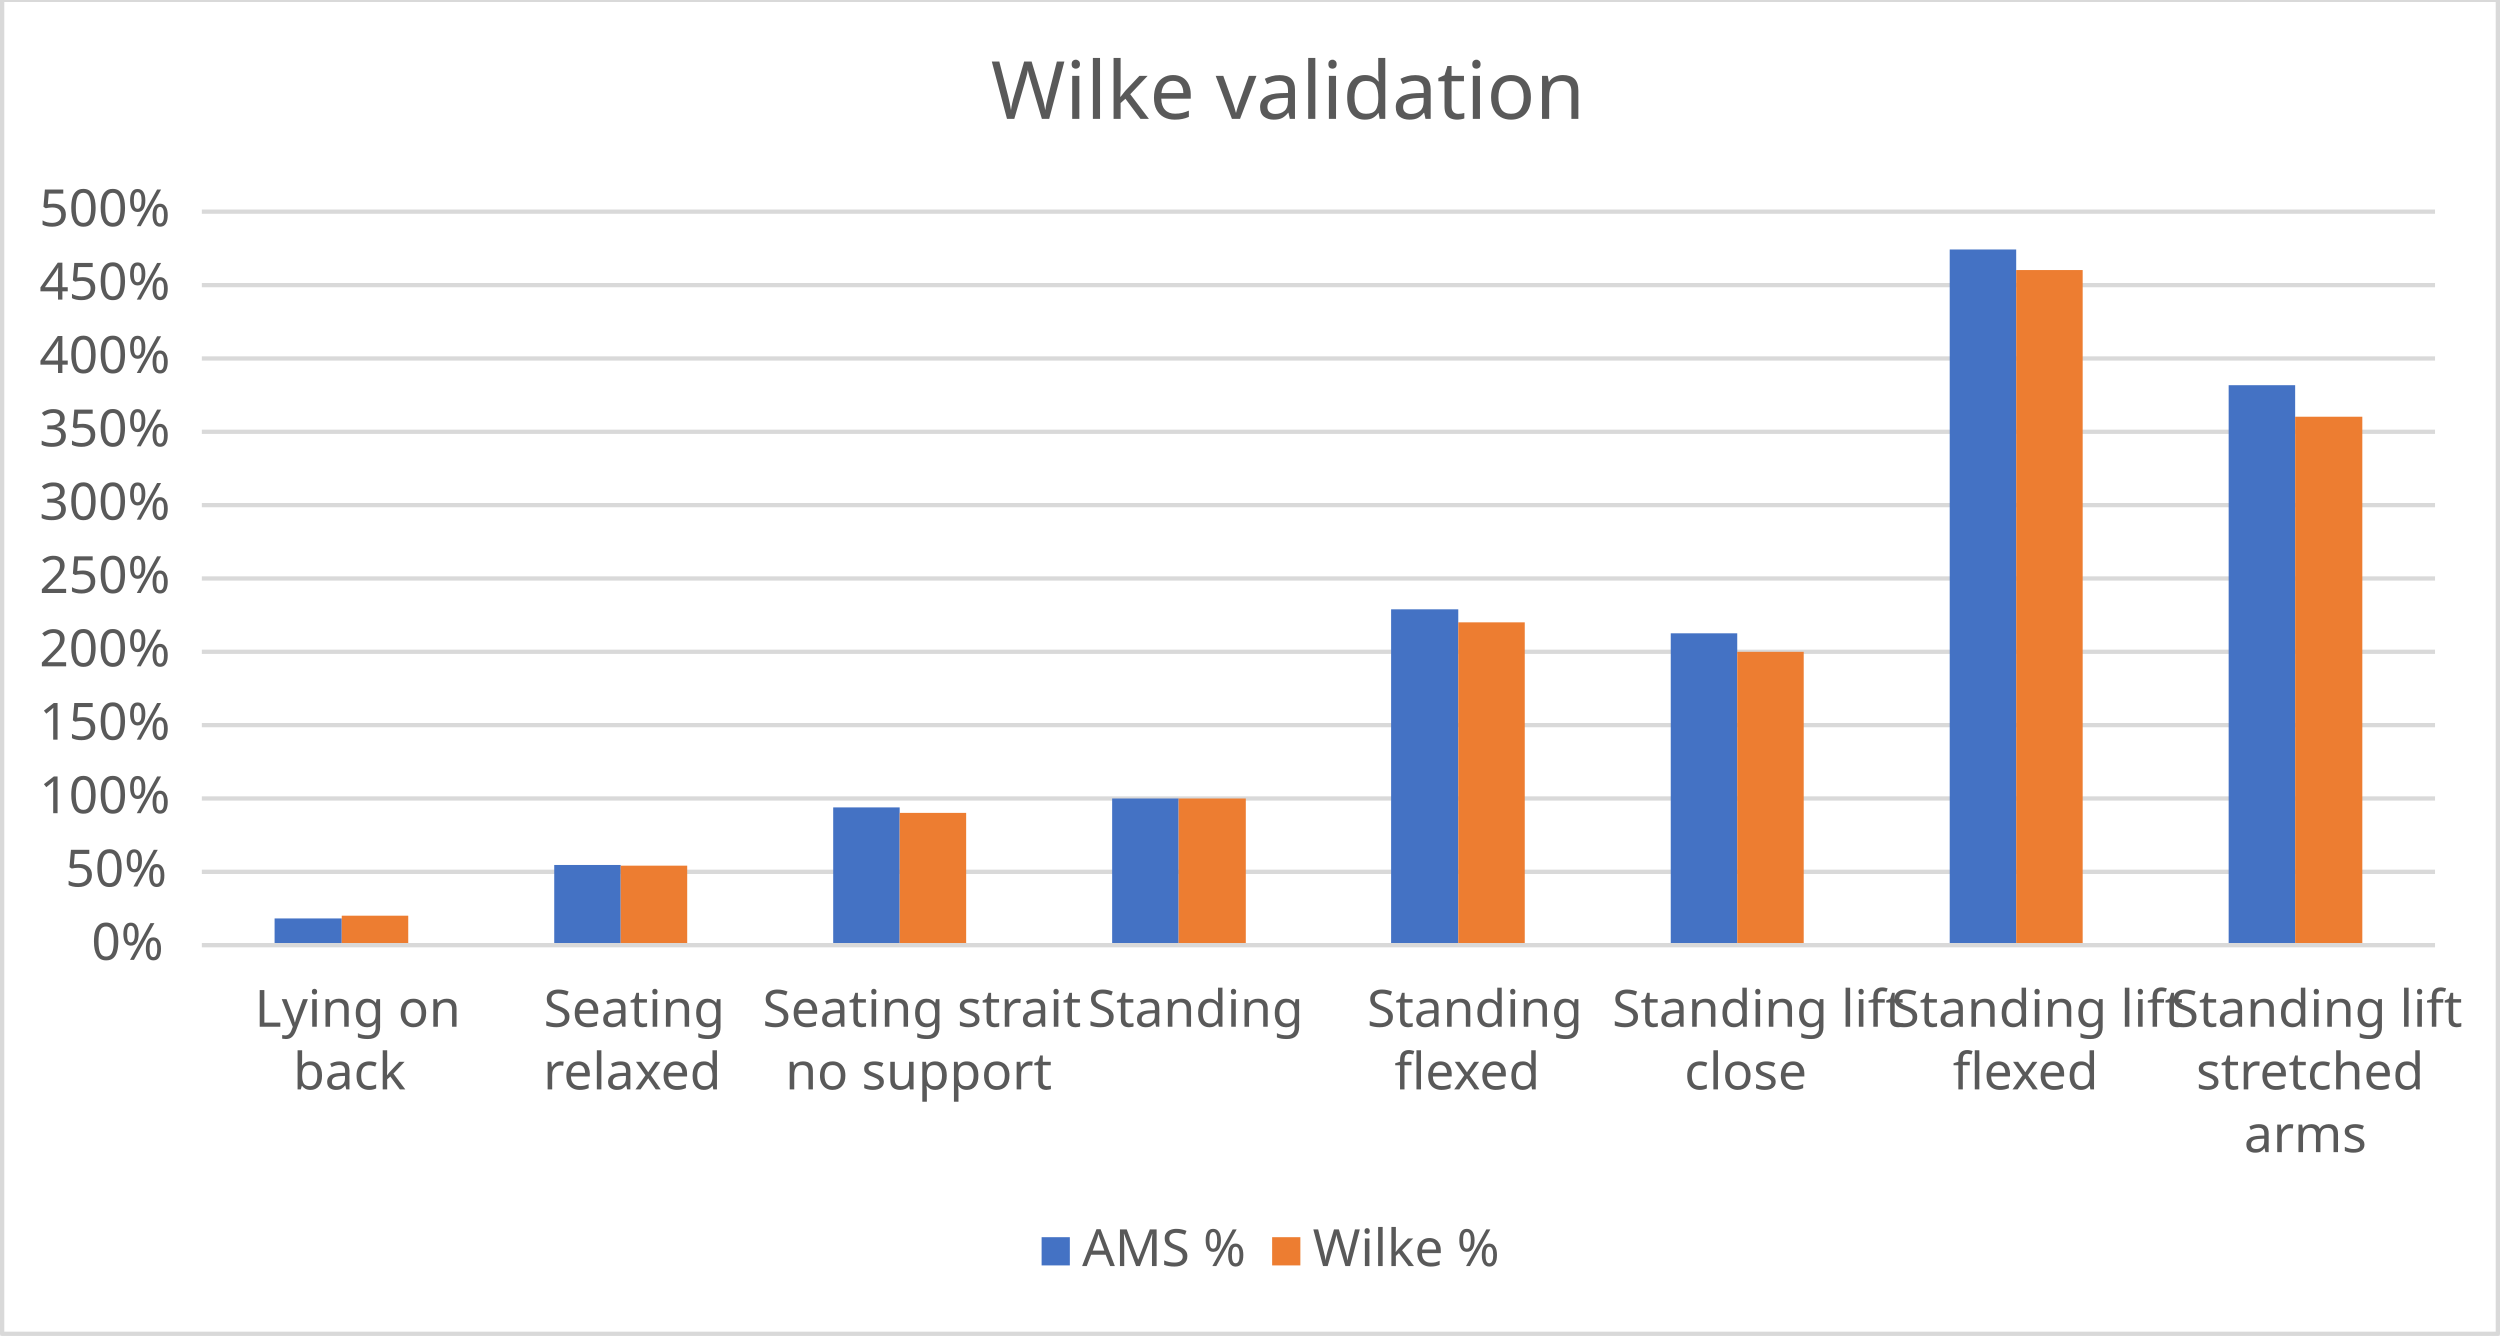
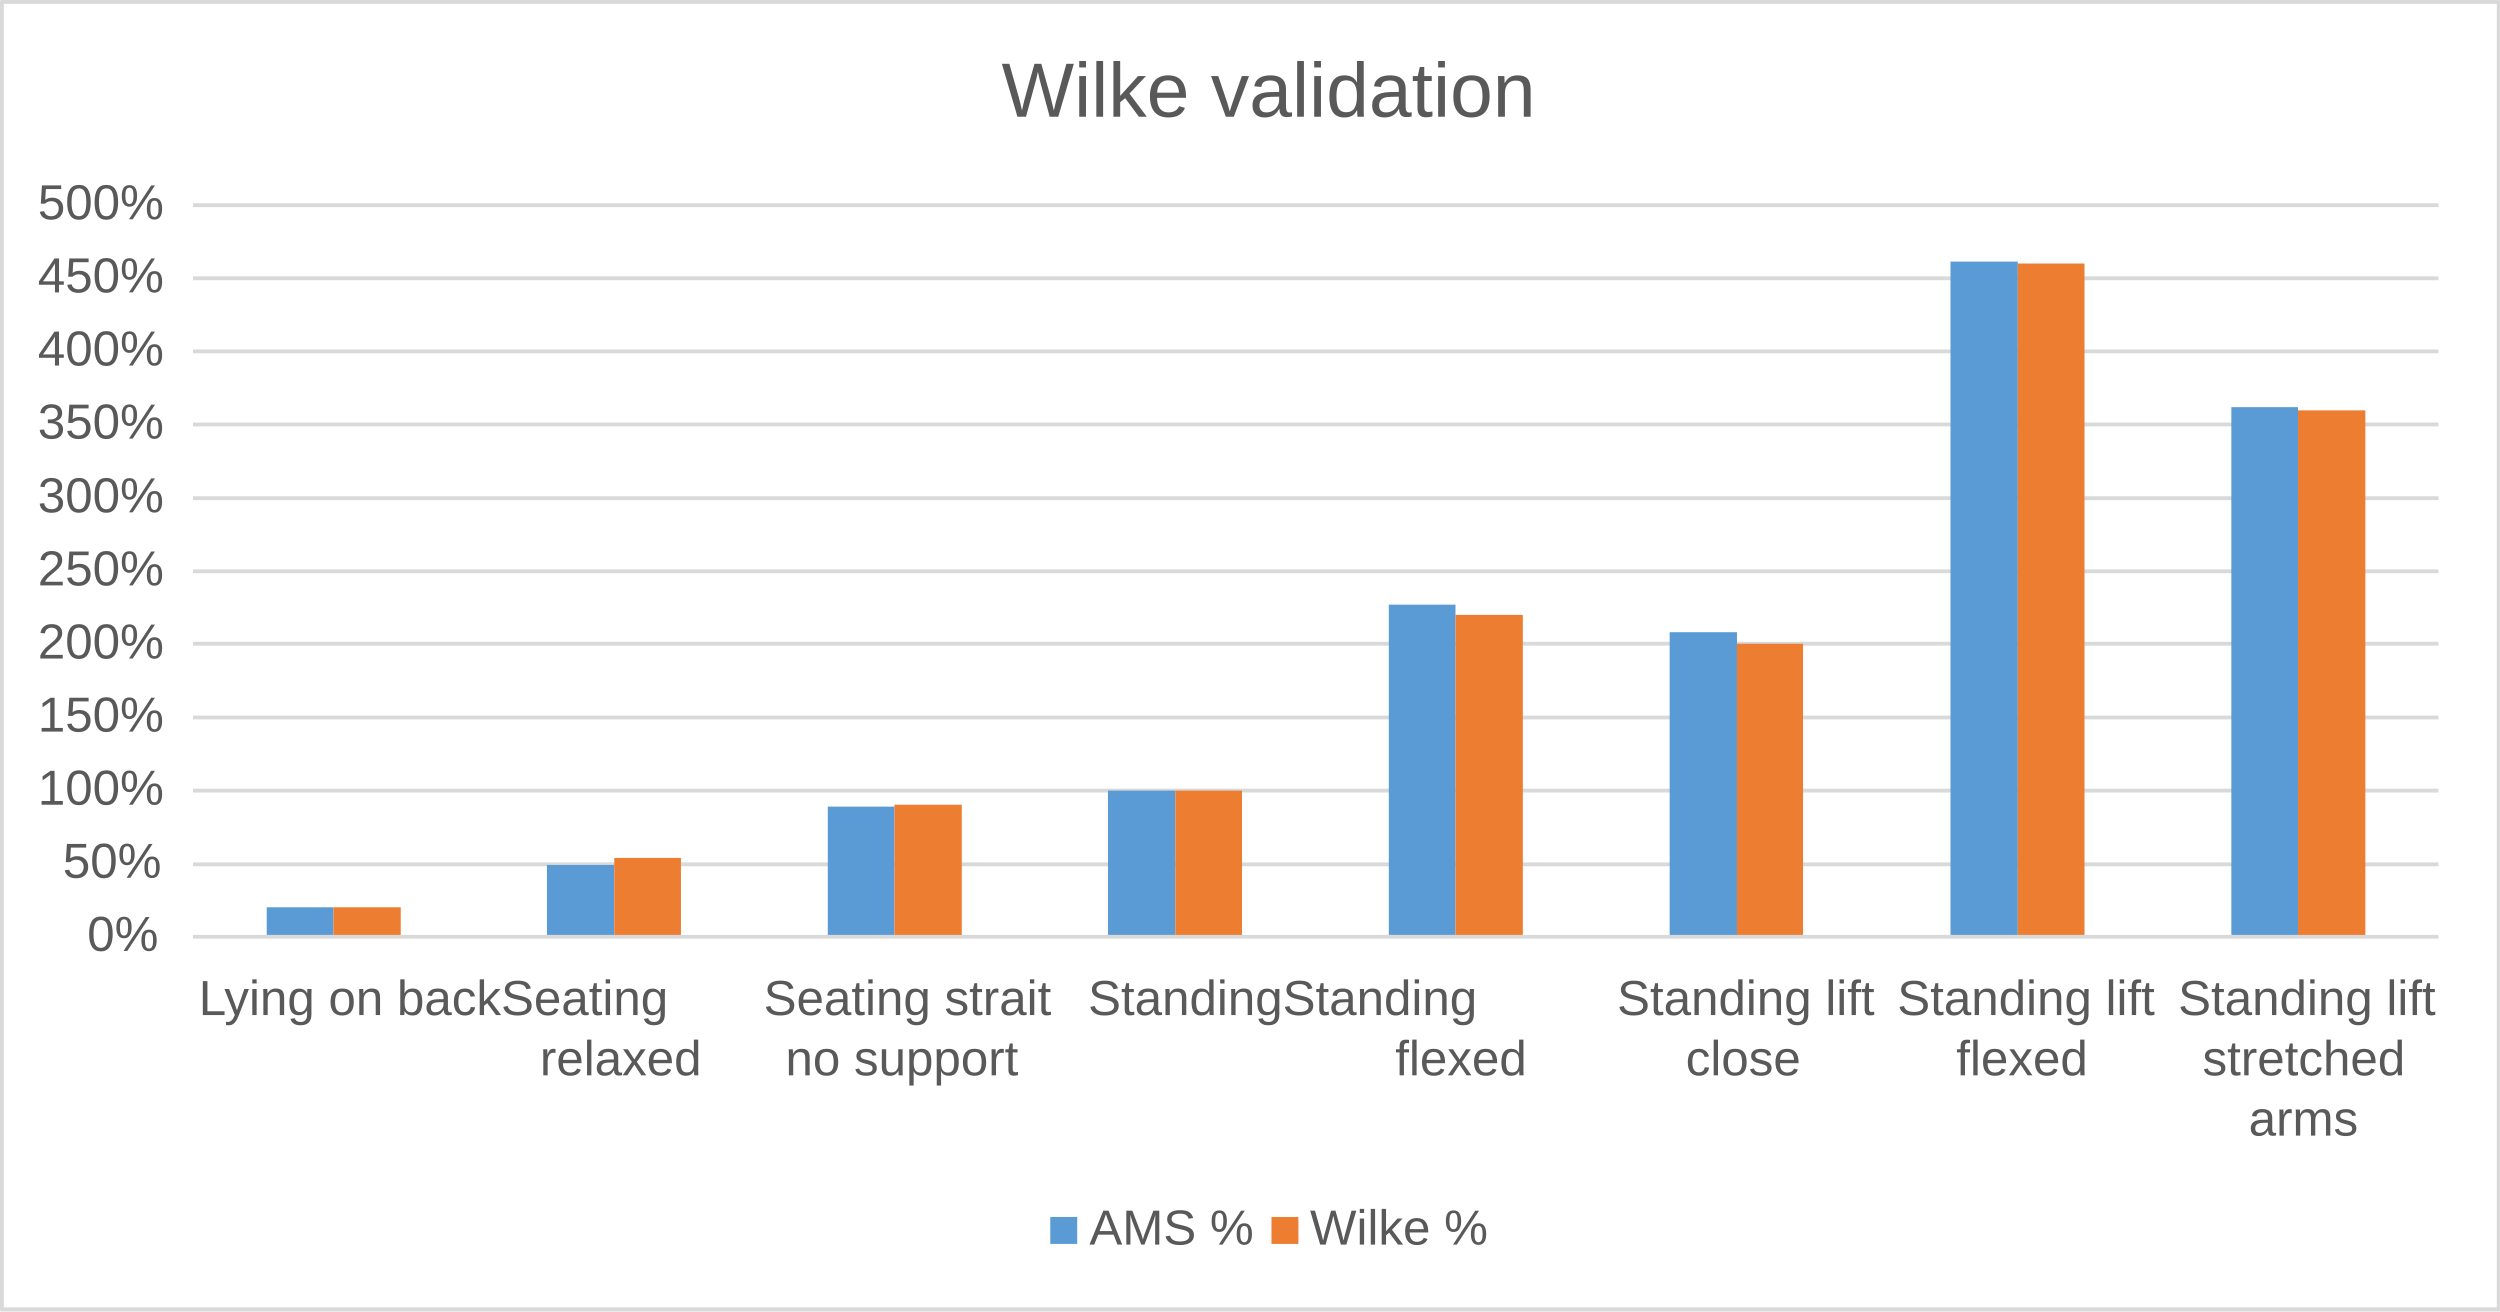
- <svg xmlns="http://www.w3.org/2000/svg" width="154.411mm" height="82.513mm" viewBox="0 0 154.411 82.513" version="1.1" id="svg8">
-   <defs id="defs2">
-     <clipPath id="clipPath4534" clipPathUnits="userSpaceOnUse">
-       <path style="clip-rule:evenodd" id="path4532" d="M 8.871e-6,0 H 595.32 V 841.92 H 8.871e-6 Z" />
+ <svg xmlns="http://www.w3.org/2000/svg" version="1.1" id="svg10" xml:space="preserve" width="623.84" height="327.2" viewBox="0 0 623.84 327.2">
+   <defs id="defs14">
+     <clipPath clipPathUnits="userSpaceOnUse" id="clipPath30">
+       <path d="M 96,96 V 960 H 720 V 96 Z" clip-rule="evenodd" id="path28" />
    </clipPath>
-     <clipPath id="clipPath4542" clipPathUnits="userSpaceOnUse">
-       <path style="clip-rule:evenodd" id="path4540" d="M 8.871e-6,513.84 H 595.32 v 243 H 8.871e-6 Z" />
-     </clipPath>
-     <clipPath id="clipPath4560" clipPathUnits="userSpaceOnUse">
-       <path style="clip-rule:evenodd" id="path4558" d="M 56.64,523.32 H 493.56 V 756.84 H 56.64 Z" />
-     </clipPath>
-     <clipPath id="clipPath4572" clipPathUnits="userSpaceOnUse">
-       <path style="clip-rule:evenodd" id="path4570" d="M 56.64,523.32 H 493.56 V 756.84 H 56.64 Z" />
-     </clipPath>
-     <clipPath id="clipPath4584" clipPathUnits="userSpaceOnUse">
-       <path style="clip-rule:evenodd" id="path4582" d="M 56.64,523.32 H 493.56 V 756.84 H 56.64 Z" />
-     </clipPath>
-     <clipPath id="clipPath4596" clipPathUnits="userSpaceOnUse">
-       <path style="clip-rule:evenodd" id="path4594" d="M 56.64,523.32 H 493.56 V 756.84 H 56.64 Z" />
-     </clipPath>
-     <clipPath id="clipPath4608" clipPathUnits="userSpaceOnUse">
-       <path style="clip-rule:evenodd" id="path4606" d="M 56.64,523.32 H 493.56 V 756.84 H 56.64 Z" />
-     </clipPath>
-     <clipPath id="clipPath4620" clipPathUnits="userSpaceOnUse">
-       <path style="clip-rule:evenodd" id="path4618" d="M 56.64,523.32 H 493.56 V 756.84 H 56.64 Z" />
-     </clipPath>
-     <clipPath id="clipPath4632" clipPathUnits="userSpaceOnUse">
-       <path style="clip-rule:evenodd" id="path4630" d="M 56.64,523.32 H 493.56 V 756.84 H 56.64 Z" />
-     </clipPath>
-     <clipPath id="clipPath4644" clipPathUnits="userSpaceOnUse">
-       <path style="clip-rule:evenodd" id="path4642" d="M 56.64,523.32 H 493.56 V 756.84 H 56.64 Z" />
-     </clipPath>
-     <clipPath id="clipPath4656" clipPathUnits="userSpaceOnUse">
-       <path style="clip-rule:evenodd" id="path4654" d="M 56.64,523.32 H 493.56 V 756.84 H 56.64 Z" />
-     </clipPath>
-     <clipPath id="clipPath4668" clipPathUnits="userSpaceOnUse">
-       <path style="clip-rule:evenodd" id="path4666" d="M 56.64,523.32 H 493.56 V 756.84 H 56.64 Z" />
-     </clipPath>
-     <clipPath id="clipPath4680" clipPathUnits="userSpaceOnUse">
-       <path style="clip-rule:evenodd" id="path4678" d="M 56.64,523.32 H 493.56 V 756.84 H 56.64 Z" />
-     </clipPath>
-     <clipPath id="clipPath4692" clipPathUnits="userSpaceOnUse">
-       <path style="clip-rule:evenodd" id="path4690" d="M 56.64,523.32 H 493.56 V 756.84 H 56.64 Z" />
-     </clipPath>
-     <clipPath id="clipPath4704" clipPathUnits="userSpaceOnUse">
-       <path style="clip-rule:evenodd" id="path4702" d="M 56.64,523.32 H 493.56 V 756.84 H 56.64 Z" />
-     </clipPath>
-     <clipPath id="clipPath4716" clipPathUnits="userSpaceOnUse">
-       <path style="clip-rule:evenodd" id="path4714" d="M 56.64,523.32 H 493.56 V 756.84 H 56.64 Z" />
-     </clipPath>
-     <clipPath id="clipPath4728" clipPathUnits="userSpaceOnUse">
-       <path style="clip-rule:evenodd" id="path4726" d="M 56.64,523.32 H 493.56 V 756.84 H 56.64 Z" />
-     </clipPath>
-     <clipPath id="clipPath4740" clipPathUnits="userSpaceOnUse">
-       <path style="clip-rule:evenodd" id="path4738" d="M 56.64,523.32 H 493.56 V 756.84 H 56.64 Z" />
-     </clipPath>
-     <clipPath id="clipPath4752" clipPathUnits="userSpaceOnUse">
-       <path style="clip-rule:evenodd" id="path4750" d="M 56.64,523.32 H 493.56 V 756.84 H 56.64 Z" />
-     </clipPath>
-     <clipPath id="clipPath4764" clipPathUnits="userSpaceOnUse">
-       <path style="clip-rule:evenodd" id="path4762" d="M 56.64,523.32 H 493.56 V 756.84 H 56.64 Z" />
-     </clipPath>
-     <clipPath id="clipPath4776" clipPathUnits="userSpaceOnUse">
-       <path style="clip-rule:evenodd" id="path4774" d="M 56.64,523.32 H 493.56 V 756.84 H 56.64 Z" />
-     </clipPath>
-     <clipPath id="clipPath4788" clipPathUnits="userSpaceOnUse">
-       <path style="clip-rule:evenodd" id="path4786" d="M 56.64,523.32 H 493.56 V 756.84 H 56.64 Z" />
-     </clipPath>
-     <clipPath id="clipPath4800" clipPathUnits="userSpaceOnUse">
-       <path style="clip-rule:evenodd" id="path4798" d="M 56.64,523.32 H 493.56 V 756.84 H 56.64 Z" />
-     </clipPath>
-     <clipPath id="clipPath4812" clipPathUnits="userSpaceOnUse">
-       <path style="clip-rule:evenodd" id="path4810" d="M 56.64,523.32 H 493.56 V 756.84 H 56.64 Z" />
-     </clipPath>
-     <clipPath id="clipPath4824" clipPathUnits="userSpaceOnUse">
-       <path style="clip-rule:evenodd" id="path4822" d="M 56.64,523.32 H 493.56 V 756.84 H 56.64 Z" />
-     </clipPath>
-     <clipPath id="clipPath4836" clipPathUnits="userSpaceOnUse">
-       <path style="clip-rule:evenodd" id="path4834" d="M 56.64,523.32 H 493.56 V 756.84 H 56.64 Z" />
-     </clipPath>
-     <clipPath id="clipPath4848" clipPathUnits="userSpaceOnUse">
-       <path style="clip-rule:evenodd" id="path4846" d="M 56.64,523.32 H 493.56 V 756.84 H 56.64 Z" />
-     </clipPath>
-     <clipPath id="clipPath4860" clipPathUnits="userSpaceOnUse">
-       <path style="clip-rule:evenodd" id="path4858" d="M 56.64,523.32 H 493.56 V 756.84 H 56.64 Z" />
-     </clipPath>
-     <clipPath id="clipPath4872" clipPathUnits="userSpaceOnUse">
-       <path style="clip-rule:evenodd" id="path4870" d="M 56.64,523.32 H 493.56 V 756.84 H 56.64 Z" />
-     </clipPath>
-     <clipPath id="clipPath4884" clipPathUnits="userSpaceOnUse">
-       <path style="clip-rule:evenodd" id="path4882" d="M 56.64,523.32 H 493.56 V 756.84 H 56.64 Z" />
-     </clipPath>
-     <clipPath id="clipPath4898" clipPathUnits="userSpaceOnUse">
-       <path style="clip-rule:evenodd" id="path4896" d="M 56.64,523.32 H 493.56 V 756.84 H 56.64 Z" />
-     </clipPath>
-     <clipPath id="clipPath4912" clipPathUnits="userSpaceOnUse">
-       <path style="clip-rule:evenodd" id="path4910" d="M 56.64,523.32 H 493.56 V 756.84 H 56.64 Z" />
-     </clipPath>
-     <clipPath id="clipPath4924" clipPathUnits="userSpaceOnUse">
-       <path style="clip-rule:evenodd" id="path4922" d="M 8.871e-6,513.84 H 595.32 v 243 H 8.871e-6 Z" />
+     <clipPath clipPathUnits="userSpaceOnUse" id="clipPath224">
+       <path d="M 96,364.32 H 720 V 691.68 H 96 Z" clip-rule="evenodd" id="path222" />
    </clipPath>
  </defs>
-   <g id="layer1" transform="translate(-9.729108,-7.035183)">
-     <g transform="matrix(0.3527778,0,0,-0.3527778,-10.1411,274.0315)" id="g4526">
-       <g id="g4528">
-         <g clip-path="url(#clipPath4534)" id="g4530" />
-       </g>
-       <g id="g4536">
-         <g clip-path="url(#clipPath4542)" id="g4538">
-           <path id="path4544" style="fill:#ffffff;fill-opacity:1;fill-rule:evenodd;stroke:none" d="M 56.7,523.32 H 493.65 V 756.87 H 56.7 Z" />
+   <g id="g18" transform="translate(-96.16,-364.48)">
+     <g id="g20">
+       <path d="M 96.64,364.96 H 719.68 V 691.2 H 96.64 Z" style="fill:#ffffff;fill-opacity:1;fill-rule:nonzero;stroke:none" id="path22" />
+     </g>
+     <g id="g24">
+       <g id="g26" clip-path="url(#clipPath30)">
+         <g id="g32" transform="translate(144.32,580.16)">
+           <path d="M 0,0 H 560.32 M 0,-18.4 H 560.32 M 0,-36.64 H 560.32 M 0,-55.04 H 560.32 M 0,-73.12 H 560.32 M 0,-91.36 H 560.32 M 0,-109.76 H 560.32 M 0,-128 H 560.32 M 0,-146.24 H 560.32 M 0,-164.48 h 560.32" style="fill:none;stroke:#d9d9d9;stroke-width:0.96;stroke-linecap:butt;stroke-linejoin:round;stroke-miterlimit:10;stroke-dasharray:none;stroke-opacity:1" id="path34" />
+         </g>
+         <g id="g36" transform="translate(162.72,590.88)">
+           <path d="M 0,0 H 16.64 V 7.36 H 0 Z M 69.92,-10.56 H 86.72 V 7.36 H 69.92 Z M 140,-25.12 h 16.64 V 7.36 H 140 Z m 69.92,-4 h 16.8 V 7.36 h -16.8 z M 280,-75.52 h 16.64 V 7.36 H 280 Z m 70.08,6.88 H 366.88 V 7.36 H 350.08 Z M 420.16,-161.12 h 16.8 V 7.36 H 420.16 Z M 490.24,-124.8 H 506.88 V 7.36 h -16.64 z" style="fill:#5b9bd5;fill-opacity:1;fill-rule:nonzero;stroke:none" id="path38" />
+         </g>
+         <g id="g40" transform="translate(179.36,590.88)">
+           <path d="M 0,0 H 16.8 V 7.36 H 0 Z M 70.08,-12.32 H 86.72 V 7.36 H 70.08 Z M 140,-25.6 h 16.8 V 7.36 H 140 Z m 70.08,-3.52 h 16.64 V 7.36 H 210.08 Z M 280,-72.96 h 16.8 V 7.36 H 280 Z m 70.24,7.2 H 366.72 V 7.36 H 350.24 Z M 420.32,-160.64 h 16.64 v 168 h -16.64 z m 69.92,36.64 h 16.8 V 7.36 h -16.8 z" style="fill:#ed7d31;fill-opacity:1;fill-rule:nonzero;stroke:none" id="path42" />
+         </g>
+         <g id="g44">
+           <path d="m 144.32,598.24 h 560.32" style="fill:none;stroke:#d9d9d9;stroke-width:0.96;stroke-linecap:butt;stroke-linejoin:round;stroke-miterlimit:10;stroke-dasharray:none;stroke-opacity:1" id="path46" />
        </g>
      </g>
-       <path id="path4546" style="fill:none;stroke:#d9d9d9;stroke-width:0.75;stroke-linecap:butt;stroke-linejoin:round;stroke-miterlimit:10;stroke-dasharray:none;stroke-opacity:1" d="M 91.664,604.2 H 482.65 M 91.664,617.04 H 482.65 M 91.664,629.88 H 482.65 M 91.664,642.72 H 482.65 M 91.664,655.56 H 482.65 M 91.664,668.4 H 482.65 M 91.664,681.24 H 482.65 M 91.664,694.08 H 482.65 M 91.664,706.92 H 482.65 M 91.664,719.78 H 482.65" />
-       <path id="path4548" style="fill:#4472c4;fill-opacity:1;fill-rule:nonzero;stroke:none" d="m 104.4,596.04 h 11.76 v -4.68 H 104.4 Z m 48.96,9.36 H 165 v -14.04 h -11.64 z m 48.84,10.08 h 11.64 V 591.36 H 202.2 Z m 48.84,1.56 h 11.64 v -25.68 h -11.64 z m 48.84,33.12 h 11.76 v -58.8 h -11.76 z m 48.96,-4.2 h 11.64 v -54.6 h -11.64 z m 48.84,67.2 h 11.64 v -121.8 h -11.64 z m 48.84,-23.76 h 11.64 v -98.04 h -11.64 z" />
-       <path id="path4550" style="fill:#ed7d31;fill-opacity:1;fill-rule:nonzero;stroke:none" d="m 116.16,596.52 h 11.64 v -5.16 h -11.64 z m 48.84,8.76 h 11.64 V 591.36 H 165 Z m 48.84,9.24 h 11.64 v -23.16 h -11.64 z m 48.84,2.52 h 11.76 v -25.68 h -11.76 z m 48.96,30.84 h 11.64 v -56.52 h -11.64 z m 48.84,-5.16 h 11.64 v -51.36 h -11.64 z m 48.84,66.84 h 11.64 v -118.2 h -11.64 z m 48.84,-25.68 h 11.76 v -92.52 h -11.76 z" />
-       <path id="path4552" style="fill:none;stroke:#d9d9d9;stroke-width:0.75;stroke-linecap:butt;stroke-linejoin:round;stroke-miterlimit:10;stroke-dasharray:none;stroke-opacity:1" d="M 91.664,591.36 H 482.65" />
-       <g id="g4554">
-         <g clip-path="url(#clipPath4560)" id="g4556">
-           <text id="text4564" style="font-variant:normal;font-weight:normal;font-size:9px;font-family:Calibri;-inkscape-font-specification:Calibri;writing-mode:lr-tb;fill:#595959;fill-opacity:1;fill-rule:nonzero;stroke:none" transform="matrix(1,0,0,-1,72.336,588.79)">
-             <tspan id="tspan4562" y="0" x="0 4.56">0%</tspan>
-           </text>
-         </g>
-       </g>
-       <g id="g4566">
-         <g clip-path="url(#clipPath4572)" id="g4568">
-           <text id="text4576" style="font-variant:normal;font-weight:normal;font-size:9px;font-family:Calibri;-inkscape-font-specification:Calibri;writing-mode:lr-tb;fill:#595959;fill-opacity:1;fill-rule:nonzero;stroke:none" transform="matrix(1,0,0,-1,67.776,601.63)">
-             <tspan id="tspan4574" y="0" x="0 4.56 9.12">50%</tspan>
-           </text>
-         </g>
-       </g>
-       <g id="g4578">
-         <g clip-path="url(#clipPath4584)" id="g4580">
-           <text id="text4588" style="font-variant:normal;font-weight:normal;font-size:9px;font-family:Calibri;-inkscape-font-specification:Calibri;writing-mode:lr-tb;fill:#595959;fill-opacity:1;fill-rule:nonzero;stroke:none" transform="matrix(1,0,0,-1,63.216,614.47)">
-             <tspan id="tspan4586" y="0" x="0 4.56 9.12 13.68">100%</tspan>
-           </text>
-         </g>
-       </g>
-       <g id="g4590">
-         <g clip-path="url(#clipPath4596)" id="g4592">
-           <text id="text4600" style="font-variant:normal;font-weight:normal;font-size:9px;font-family:Calibri;-inkscape-font-specification:Calibri;writing-mode:lr-tb;fill:#595959;fill-opacity:1;fill-rule:nonzero;stroke:none" transform="matrix(1,0,0,-1,63.216,627.34)">
-             <tspan id="tspan4598" y="0" x="0 4.56 9.12 13.68">150%</tspan>
-           </text>
-         </g>
-       </g>
-       <g id="g4602">
-         <g clip-path="url(#clipPath4608)" id="g4604">
-           <text id="text4612" style="font-variant:normal;font-weight:normal;font-size:9px;font-family:Calibri;-inkscape-font-specification:Calibri;writing-mode:lr-tb;fill:#595959;fill-opacity:1;fill-rule:nonzero;stroke:none" transform="matrix(1,0,0,-1,63.216,640.18)">
-             <tspan id="tspan4610" y="0" x="0 4.56 9.12 13.68">200%</tspan>
-           </text>
-         </g>
-       </g>
-       <g id="g4614">
-         <g clip-path="url(#clipPath4620)" id="g4616">
-           <text id="text4624" style="font-variant:normal;font-weight:normal;font-size:9px;font-family:Calibri;-inkscape-font-specification:Calibri;writing-mode:lr-tb;fill:#595959;fill-opacity:1;fill-rule:nonzero;stroke:none" transform="matrix(1,0,0,-1,63.216,653.02)">
-             <tspan id="tspan4622" y="0" x="0 4.56 9.12 13.68">250%</tspan>
-           </text>
-         </g>
-       </g>
-       <g id="g4626">
-         <g clip-path="url(#clipPath4632)" id="g4628">
-           <text id="text4636" style="font-variant:normal;font-weight:normal;font-size:9px;font-family:Calibri;-inkscape-font-specification:Calibri;writing-mode:lr-tb;fill:#595959;fill-opacity:1;fill-rule:nonzero;stroke:none" transform="matrix(1,0,0,-1,63.216,665.86)">
-             <tspan id="tspan4634" y="0" x="0 4.56 9.12 13.68">300%</tspan>
-           </text>
-         </g>
-       </g>
-       <g id="g4638">
-         <g clip-path="url(#clipPath4644)" id="g4640">
-           <text id="text4648" style="font-variant:normal;font-weight:normal;font-size:9px;font-family:Calibri;-inkscape-font-specification:Calibri;writing-mode:lr-tb;fill:#595959;fill-opacity:1;fill-rule:nonzero;stroke:none" transform="matrix(1,0,0,-1,63.216,678.7)">
-             <tspan id="tspan4646" y="0" x="0 4.56 9.12 13.68">350%</tspan>
-           </text>
-         </g>
-       </g>
-       <g id="g4650">
-         <g clip-path="url(#clipPath4656)" id="g4652">
-           <text id="text4660" style="font-variant:normal;font-weight:normal;font-size:9px;font-family:Calibri;-inkscape-font-specification:Calibri;writing-mode:lr-tb;fill:#595959;fill-opacity:1;fill-rule:nonzero;stroke:none" transform="matrix(1,0,0,-1,63.216,691.54)">
-             <tspan id="tspan4658" y="0" x="0 4.56 9.12 13.68">400%</tspan>
-           </text>
-         </g>
-       </g>
-       <g id="g4662">
-         <g clip-path="url(#clipPath4668)" id="g4664">
-           <text id="text4672" style="font-variant:normal;font-weight:normal;font-size:9px;font-family:Calibri;-inkscape-font-specification:Calibri;writing-mode:lr-tb;fill:#595959;fill-opacity:1;fill-rule:nonzero;stroke:none" transform="matrix(1,0,0,-1,63.216,704.38)">
-             <tspan id="tspan4670" y="0" x="0 4.56 9.12 13.68">450%</tspan>
-           </text>
-         </g>
-       </g>
-       <g id="g4674">
-         <g clip-path="url(#clipPath4680)" id="g4676">
-           <text id="text4684" style="font-variant:normal;font-weight:normal;font-size:9px;font-family:Calibri;-inkscape-font-specification:Calibri;writing-mode:lr-tb;fill:#595959;fill-opacity:1;fill-rule:nonzero;stroke:none" transform="matrix(1,0,0,-1,63.216,717.24)">
-             <tspan id="tspan4682" y="0" x="0 4.56 9.12 13.68">500%</tspan>
-           </text>
-         </g>
-       </g>
-       <g id="g4686">
-         <g clip-path="url(#clipPath4692)" id="g4688">
-           <text id="text4696" style="font-variant:normal;font-weight:normal;font-size:9px;font-family:Calibri;-inkscape-font-specification:Calibri;writing-mode:lr-tb;fill:#595959;fill-opacity:1;fill-rule:nonzero;stroke:none" transform="matrix(1,0,0,-1,100.92,577.08)">
-             <tspan id="tspan4694" y="0" x="0 3.834 7.911 9.954 14.634 18.837 20.871 25.668">Lying on</tspan>
-           </text>
-         </g>
-       </g>
-       <g id="g4698">
-         <g clip-path="url(#clipPath4704)" id="g4700">
-           <text id="text4708" style="font-variant:normal;font-weight:normal;font-size:9px;font-family:Calibri;-inkscape-font-specification:Calibri;writing-mode:lr-tb;fill:#595959;fill-opacity:1;fill-rule:nonzero;stroke:none" transform="matrix(1,0,0,-1,107.66,566.11)">
-             <tspan id="tspan4706" y="0" x="0 4.68 8.991 12.834">back</tspan>
-           </text>
-         </g>
-       </g>
-       <g id="g4710">
-         <g clip-path="url(#clipPath4716)" id="g4712">
-           <text id="text4720" style="font-variant:normal;font-weight:normal;font-size:9px;font-family:Calibri;-inkscape-font-specification:Calibri;writing-mode:lr-tb;fill:#595959;fill-opacity:1;fill-rule:nonzero;stroke:none" transform="matrix(1,0,0,-1,151.51,577.08)">
-             <tspan id="tspan4718" y="0" x="0 4.077 8.631 12.942 15.957 17.991 22.671">Seating</tspan>
-           </text>
-         </g>
-       </g>
-       <g id="g4722">
-         <g clip-path="url(#clipPath4728)" id="g4724">
-           <text id="text4732" style="font-variant:normal;font-weight:normal;font-size:9px;font-family:Calibri;-inkscape-font-specification:Calibri;writing-mode:lr-tb;fill:#595959;fill-opacity:1;fill-rule:nonzero;stroke:none" transform="matrix(1,0,0,-1,151.44,566.11)">
-             <tspan id="tspan4730" y="0" x="0 3.141 7.668 9.711 14.022 17.874 22.311">relaxed</tspan>
-           </text>
-         </g>
-       </g>
-       <g id="g4734">
-         <g clip-path="url(#clipPath4740)" id="g4736">
-           <text id="text4744" style="font-variant:normal;font-weight:normal;font-size:9px;font-family:Calibri;-inkscape-font-specification:Calibri;writing-mode:lr-tb;fill:#595959;fill-opacity:1;fill-rule:nonzero;stroke:none" transform="matrix(1,0,0,-1,189.84,577.08)">
-             <tspan id="tspan4742" y="0" x="0 4.077 8.631 12.942 15.957 17.991 22.671 26.982 29.016 32.499 35.514 38.619 42.93 45">Seating strait</tspan>
-           </text>
-         </g>
-       </g>
-       <g id="g4746">
-         <g clip-path="url(#clipPath4752)" id="g4748">
-           <text id="text4756" style="font-variant:normal;font-weight:normal;font-size:9px;font-family:Calibri;-inkscape-font-specification:Calibri;writing-mode:lr-tb;fill:#595959;fill-opacity:1;fill-rule:nonzero;stroke:none" transform="matrix(1,0,0,-1,193.82,566.11)">
-             <tspan id="tspan4754" y="0" x="0 4.68 9.468 11.502 14.985 19.773 24.453 29.241 33.921 37.062">no support</tspan>
-           </text>
-         </g>
-       </g>
-       <g id="g4758">
-         <g clip-path="url(#clipPath4764)" id="g4760">
-           <text id="text4768" style="font-variant:normal;font-weight:normal;font-size:9px;font-family:Calibri;-inkscape-font-specification:Calibri;writing-mode:lr-tb;fill:#595959;fill-opacity:1;fill-rule:nonzero;stroke:none" transform="matrix(1,0,0,-1,246.79,577.08)">
-             <tspan id="tspan4766" y="0" x="0 4.077 7.191 11.502 16.191 20.871 23.022 27.702">Standing</tspan>
-           </text>
-         </g>
-       </g>
-       <g id="g4770">
-         <g clip-path="url(#clipPath4776)" id="g4772">
-           <text id="text4780" style="font-variant:normal;font-weight:normal;font-size:9px;font-family:Calibri;-inkscape-font-specification:Calibri;writing-mode:lr-tb;fill:#595959;fill-opacity:1;fill-rule:nonzero;stroke:none" transform="matrix(1,0,0,-1,295.68,577.08)">
-             <tspan id="tspan4778" y="0" x="0 4.077 7.191 11.502 16.191 20.871 23.022 27.702">Standing</tspan>
-           </text>
-         </g>
-       </g>
-       <g id="g4782">
-         <g clip-path="url(#clipPath4788)" id="g4784">
-           <text id="text4792" style="font-variant:normal;font-weight:normal;font-size:9px;font-family:Calibri;-inkscape-font-specification:Calibri;writing-mode:lr-tb;fill:#595959;fill-opacity:1;fill-rule:nonzero;stroke:none" transform="matrix(1,0,0,-1,300.46,566.11)">
-             <tspan id="tspan4790" y="0" x="0 2.745 4.815 9.243 13.194 17.631">flexed</tspan>
-           </text>
-         </g>
-       </g>
-       <g id="g4794">
-         <g clip-path="url(#clipPath4800)" id="g4796">
-           <text id="text4804" style="font-variant:normal;font-weight:normal;font-size:9px;font-family:Calibri;-inkscape-font-specification:Calibri;writing-mode:lr-tb;fill:#595959;fill-opacity:1;fill-rule:nonzero;stroke:none" transform="matrix(1,0,0,-1,338.59,577.08)">
-             <tspan id="tspan4802" y="0" x="0 4.077 7.191 11.502 16.191 20.871 23.022 27.702 31.905 33.939 36.009 38.133 40.878">Standing lift</tspan>
-           </text>
-         </g>
-       </g>
-       <g id="g4806">
-         <g clip-path="url(#clipPath4812)" id="g4808">
-           <text id="text4816" style="font-variant:normal;font-weight:normal;font-size:9px;font-family:Calibri;-inkscape-font-specification:Calibri;writing-mode:lr-tb;fill:#595959;fill-opacity:1;fill-rule:nonzero;stroke:none" transform="matrix(1,0,0,-1,351.22,566.11)">
-             <tspan id="tspan4814" y="0" x="0 3.834 5.877 10.557 14.148">close</tspan>
-           </text>
-         </g>
-       </g>
-       <g id="g4818">
-         <g clip-path="url(#clipPath4824)" id="g4820">
-           <text id="text4828" style="font-variant:normal;font-weight:normal;font-size:9px;font-family:Calibri;-inkscape-font-specification:Calibri;writing-mode:lr-tb;fill:#595959;fill-opacity:1;fill-rule:nonzero;stroke:none" transform="matrix(1,0,0,-1,387.48,577.08)">
-             <tspan id="tspan4826" y="0" x="0 4.077 7.191 11.502 16.191 20.871 23.022 27.702 31.905 33.939 36.009 38.133 40.878">Standing lift</tspan>
-           </text>
-         </g>
-       </g>
-       <g id="g4830">
-         <g clip-path="url(#clipPath4836)" id="g4832">
-           <text id="text4840" style="font-variant:normal;font-weight:normal;font-size:9px;font-family:Calibri;-inkscape-font-specification:Calibri;writing-mode:lr-tb;fill:#595959;fill-opacity:1;fill-rule:nonzero;stroke:none" transform="matrix(1,0,0,-1,398.21,566.11)">
-             <tspan id="tspan4838" y="0" x="0 2.745 4.815 9.243 13.194 17.631">flexed</tspan>
-           </text>
-         </g>
-       </g>
-       <g id="g4842">
-         <g clip-path="url(#clipPath4848)" id="g4844">
-           <text id="text4852" style="font-variant:normal;font-weight:normal;font-size:9px;font-family:Calibri;-inkscape-font-specification:Calibri;writing-mode:lr-tb;fill:#595959;fill-opacity:1;fill-rule:nonzero;stroke:none" transform="matrix(1,0,0,-1,436.37,577.08)">
-             <tspan id="tspan4850" y="0" x="0 4.077 7.191 11.502 16.191 20.871 23.022 27.702 31.905 33.939 36.009 38.133 40.878">Standing lift</tspan>
-           </text>
-         </g>
-       </g>
-       <g id="g4854">
-         <g clip-path="url(#clipPath4860)" id="g4856">
-           <text id="text4864" style="font-variant:normal;font-weight:normal;font-size:9px;font-family:Calibri;-inkscape-font-specification:Calibri;writing-mode:lr-tb;fill:#595959;fill-opacity:1;fill-rule:nonzero;stroke:none" transform="matrix(1,0,0,-1,440.83,566.11)">
-             <tspan id="tspan4862" y="0" x="0 3.483 6.498 9.711 14.148 17.163 20.97 25.668 30.222">stretched</tspan>
-           </text>
-         </g>
-       </g>
-       <g id="g4866">
-         <g clip-path="url(#clipPath4872)" id="g4868">
-           <text id="text4876" style="font-variant:normal;font-weight:normal;font-size:9px;font-family:Calibri;-inkscape-font-specification:Calibri;writing-mode:lr-tb;fill:#595959;fill-opacity:1;fill-rule:nonzero;stroke:none" transform="matrix(1,0,0,-1,449.21,555.12)">
-             <tspan id="tspan4874" y="0" x="0 4.311 7.452 14.643">arms</tspan>
-           </text>
-         </g>
-       </g>
-       <g id="g4878">
-         <g clip-path="url(#clipPath4884)" id="g4880">
-           <text id="text4888" style="font-variant:normal;font-weight:normal;font-size:14.04px;font-family:Calibri;-inkscape-font-specification:Calibri;writing-mode:lr-tb;fill:#595959;fill-opacity:1;fill-rule:nonzero;stroke:none" transform="matrix(1,0,0,-1,229.8,736.03)">
-             <tspan id="tspan4886" y="0" x="0 12.496 15.725 18.954 24.837 31.829 34.917 41.039 47.764 50.993 54.222 61.593 68.164 72.868 76.097 83.496">Wilke validation</tspan>
-           </text>
-         </g>
-       </g>
-       <path id="path4890" style="fill:#4472c4;fill-opacity:1;fill-rule:evenodd;stroke:none" d="m 238.69,535.29 h 4.943 v 4.943 H 238.69 Z" />
-       <g id="g4892">
-         <g clip-path="url(#clipPath4898)" id="g4894">
-           <text id="text4902" style="font-variant:normal;font-weight:normal;font-size:9px;font-family:Calibri;-inkscape-font-specification:Calibri;writing-mode:lr-tb;fill:#595959;fill-opacity:1;fill-rule:nonzero;stroke:none" transform="matrix(1,0,0,-1,245.78,535.18)">
-             <tspan id="tspan4900" y="0" x="0 5.157 12.951 17.028 19.062">AMS %</tspan>
-           </text>
-         </g>
-       </g>
-       <path id="path4904" style="fill:#ed7d31;fill-opacity:1;fill-rule:evenodd;stroke:none" d="m 279.05,535.29 h 4.943 v 4.943 H 279.05 Z" />
-       <g id="g4906">
-         <g clip-path="url(#clipPath4912)" id="g4908">
-           <text id="text4916" style="font-variant:normal;font-weight:normal;font-size:9px;font-family:Calibri;-inkscape-font-specification:Calibri;writing-mode:lr-tb;fill:#595959;fill-opacity:1;fill-rule:nonzero;stroke:none" transform="matrix(1,0,0,-1,286.15,535.18)">
-             <tspan id="tspan4914" y="0" x="0 8.028 10.071 12.114 16.209 20.745 22.779">Wilke %</tspan>
-           </text>
-         </g>
-       </g>
-       <g id="g4918">
-         <g clip-path="url(#clipPath4924)" id="g4920">
-           <path id="path4926" style="fill:none;stroke:#d9d9d9;stroke-width:0.75;stroke-linecap:butt;stroke-linejoin:round;stroke-miterlimit:10;stroke-dasharray:none;stroke-opacity:1" d="M 56.7,523.32 H 493.65 V 756.87 H 56.7 Z" />
-         </g>
+     </g>
+     <g id="g48" transform="scale(0.037526)">
+       <text transform="translate(3142.4,16036)" style="font-variant:normal;font-weight:normal;font-size:327.68px;font-family:F1;-inkscape-font-specification:F1;writing-mode:lr-tb;fill:#595959;fill-opacity:1;fill-rule:nonzero;stroke:none" id="text52">
+         <tspan x="0 167.117" y="0" id="tspan50" style="font-style:normal;font-variant:normal;font-weight:normal;font-stretch:normal;font-family:Arial;-inkscape-font-specification:Arial">0%</tspan>
+       </text>
+     </g>
+     <g id="g54" transform="scale(0.037526)">
+       <text transform="translate(2980.32,15549.9)" style="font-variant:normal;font-weight:normal;font-size:327.68px;font-family:F1;-inkscape-font-specification:F1;writing-mode:lr-tb;fill:#595959;fill-opacity:1;fill-rule:nonzero;stroke:none" id="text58">
+         <tspan x="0 160.563 327.68" y="0" id="tspan56" style="font-style:normal;font-variant:normal;font-weight:normal;font-stretch:normal;font-family:Arial;-inkscape-font-specification:Arial">50%</tspan>
+       </text>
+     </g>
+     <g id="g60" transform="scale(0.037526)">
+       <text transform="translate(2814.08,15063.8)" style="font-variant:normal;font-weight:normal;font-size:327.68px;font-family:F1;-inkscape-font-specification:F1;writing-mode:lr-tb;fill:#595959;fill-opacity:1;fill-rule:nonzero;stroke:none" id="text64">
+         <tspan x="0 167.117 327.68 494.797" y="0" id="tspan62" style="font-style:normal;font-variant:normal;font-weight:normal;font-stretch:normal;font-family:Arial;-inkscape-font-specification:Arial">100%</tspan>
+       </text>
+     </g>
+     <g id="g66" transform="scale(0.037526)">
+       <text transform="translate(2814.08,14577.8)" style="font-variant:normal;font-weight:normal;font-size:327.68px;font-family:F1;-inkscape-font-specification:F1;writing-mode:lr-tb;fill:#595959;fill-opacity:1;fill-rule:nonzero;stroke:none" id="text70">
+         <tspan x="0 167.117 327.68 494.797" y="0" id="tspan68" style="font-style:normal;font-variant:normal;font-weight:normal;font-stretch:normal;font-family:Arial;-inkscape-font-specification:Arial">150%</tspan>
+       </text>
+     </g>
+     <g id="g72" transform="scale(0.037526)">
+       <text transform="translate(2814.08,14091.7)" style="font-variant:normal;font-weight:normal;font-size:327.68px;font-family:F1;-inkscape-font-specification:F1;writing-mode:lr-tb;fill:#595959;fill-opacity:1;fill-rule:nonzero;stroke:none" id="text76">
+         <tspan x="0 167.117 327.68 494.797" y="0" id="tspan74" style="font-style:normal;font-variant:normal;font-weight:normal;font-stretch:normal;font-family:Arial;-inkscape-font-specification:Arial">200%</tspan>
+       </text>
+     </g>
+     <g id="g78" transform="scale(0.037526)">
+       <text transform="translate(2814.08,13605.6)" style="font-variant:normal;font-weight:normal;font-size:327.68px;font-family:F1;-inkscape-font-specification:F1;writing-mode:lr-tb;fill:#595959;fill-opacity:1;fill-rule:nonzero;stroke:none" id="text82">
+         <tspan x="0 167.117 327.68 494.797" y="0" id="tspan80" style="font-style:normal;font-variant:normal;font-weight:normal;font-stretch:normal;font-family:Arial;-inkscape-font-specification:Arial">250%</tspan>
+       </text>
+     </g>
+     <g id="g84" transform="scale(0.037526)">
+       <text transform="translate(2814.08,13119.5)" style="font-variant:normal;font-weight:normal;font-size:327.68px;font-family:F1;-inkscape-font-specification:F1;writing-mode:lr-tb;fill:#595959;fill-opacity:1;fill-rule:nonzero;stroke:none" id="text88">
+         <tspan x="0 167.117 327.68 494.797" y="0" id="tspan86" style="font-style:normal;font-variant:normal;font-weight:normal;font-stretch:normal;font-family:Arial;-inkscape-font-specification:Arial">300%</tspan>
+       </text>
+     </g>
+     <g id="g90" transform="scale(0.037526)">
+       <text transform="translate(2814.08,12629.3)" style="font-variant:normal;font-weight:normal;font-size:327.68px;font-family:F1;-inkscape-font-specification:F1;writing-mode:lr-tb;fill:#595959;fill-opacity:1;fill-rule:nonzero;stroke:none" id="text94">
+         <tspan x="0 167.117 327.68 494.797" y="0" id="tspan92" style="font-style:normal;font-variant:normal;font-weight:normal;font-stretch:normal;font-family:Arial;-inkscape-font-specification:Arial">350%</tspan>
+       </text>
+     </g>
+     <g id="g96" transform="scale(0.037526)">
+       <text transform="translate(2814.08,12143.2)" style="font-variant:normal;font-weight:normal;font-size:327.68px;font-family:F1;-inkscape-font-specification:F1;writing-mode:lr-tb;fill:#595959;fill-opacity:1;fill-rule:nonzero;stroke:none" id="text100">
+         <tspan x="0 167.117 327.68 494.797" y="0" id="tspan98" style="font-style:normal;font-variant:normal;font-weight:normal;font-stretch:normal;font-family:Arial;-inkscape-font-specification:Arial">400%</tspan>
+       </text>
+     </g>
+     <g id="g102" transform="scale(0.037526)">
+       <text transform="translate(2814.08,11657.1)" style="font-variant:normal;font-weight:normal;font-size:327.68px;font-family:F1;-inkscape-font-specification:F1;writing-mode:lr-tb;fill:#595959;fill-opacity:1;fill-rule:nonzero;stroke:none" id="text106">
+         <tspan x="0 167.117 327.68 494.797" y="0" id="tspan104" style="font-style:normal;font-variant:normal;font-weight:normal;font-stretch:normal;font-family:Arial;-inkscape-font-specification:Arial">450%</tspan>
+       </text>
+     </g>
+     <g id="g108" transform="scale(0.037526)">
+       <text transform="translate(2814.08,11171)" style="font-variant:normal;font-weight:normal;font-size:327.68px;font-family:F1;-inkscape-font-specification:F1;writing-mode:lr-tb;fill:#595959;fill-opacity:1;fill-rule:nonzero;stroke:none" id="text112">
+         <tspan x="0 167.117 327.68 494.797" y="0" id="tspan110" style="font-style:normal;font-variant:normal;font-weight:normal;font-stretch:normal;font-family:Arial;-inkscape-font-specification:Arial">500%</tspan>
+       </text>
+     </g>
+     <g id="g114" transform="scale(0.037526)">
+       <text transform="translate(3884.32,16462.4)" style="font-variant:normal;font-weight:normal;font-size:327.68px;font-family:F1;-inkscape-font-specification:F1;writing-mode:lr-tb;fill:#595959;fill-opacity:1;fill-rule:nonzero;stroke:none" id="text118">
+         <tspan x="0 140.902 285.082 363.725 534.118 684.851 760.218 933.888 1104.282 1176.371 1350.042 1510.605 1644.954 2274.099 2421.555 2588.672 2745.958 2854.093 2929.459 3099.853" y="0" id="tspan116" style="font-style:normal;font-variant:normal;font-weight:normal;font-stretch:normal;font-family:Arial;-inkscape-font-specification:Arial">Lying on backSeating</tspan>
+       </text>
+     </g>
+     <g id="g120" transform="scale(0.037526)">
+       <text transform="translate(6152.64,16863.199)" style="font-variant:normal;font-weight:normal;font-size:327.68px;font-family:F1;-inkscape-font-specification:F1;writing-mode:lr-tb;fill:#595959;fill-opacity:1;fill-rule:nonzero;stroke:none" id="text124">
+         <tspan x="0 114.688 281.805 353.894 511.181 652.083 815.923" y="0" id="tspan122" style="font-style:normal;font-variant:normal;font-weight:normal;font-stretch:normal;font-family:Arial;-inkscape-font-specification:Arial">relaxed</tspan>
+       </text>
+     </g>
+     <g id="g126" transform="scale(0.037526)">
+       <text transform="translate(7640.64,16462.4)" style="font-variant:normal;font-weight:normal;font-size:327.68px;font-family:F1;-inkscape-font-specification:F1;writing-mode:lr-tb;fill:#595959;fill-opacity:1;fill-rule:nonzero;stroke:none" id="text130">
+         <tspan x="0 144.179 311.296 468.582 579.994 652.083 822.477 979.763 1058.406 1179.648 1291.059 1405.747 1559.757 1638.4" y="0" id="tspan128" style="font-style:normal;font-variant:normal;font-weight:normal;font-stretch:normal;font-family:Arial;-inkscape-font-specification:Arial">Seating strait</tspan>
+       </text>
+     </g>
+     <g id="g132" transform="scale(0.037526)">
+       <text transform="translate(7785.6,16863.199)" style="font-variant:normal;font-weight:normal;font-size:327.68px;font-family:F1;-inkscape-font-specification:F1;writing-mode:lr-tb;fill:#595959;fill-opacity:1;fill-rule:nonzero;stroke:none" id="text136">
+         <tspan x="0 167.117 340.787 419.43 547.226 720.896 891.29 1064.96 1235.353 1346.765" y="0" id="tspan134" style="font-style:normal;font-variant:normal;font-weight:normal;font-stretch:normal;font-family:Arial;-inkscape-font-specification:Arial">no support</tspan>
+       </text>
+     </g>
+     <g id="g138" transform="scale(0.037526)">
+       <text transform="translate(9798.08,16462.4)" style="font-variant:normal;font-weight:normal;font-size:327.68px;font-family:F1;-inkscape-font-specification:F1;writing-mode:lr-tb;fill:#595959;fill-opacity:1;fill-rule:nonzero;stroke:none" id="text142">
+         <tspan x="0 150.733 265.421 419.43 589.824 760.218 838.861 1009.254 1867.776 2015.232 2126.643 2283.929 2457.6 2627.994 2706.637 2873.753" y="0" id="tspan140" style="font-style:normal;font-variant:normal;font-weight:normal;font-stretch:normal;font-family:Arial;-inkscape-font-specification:Arial">StandingStanding</tspan>
+       </text>
+     </g>
+     <g id="g144" transform="scale(0.037526)">
+       <text transform="translate(11840.5,16863.199)" style="font-variant:normal;font-weight:normal;font-size:327.68px;font-family:F1;-inkscape-font-specification:F1;writing-mode:lr-tb;fill:#595959;fill-opacity:1;fill-rule:nonzero;stroke:none" id="text148">
+         <tspan x="0 98.304 173.67 330.957 478.413 638.976" y="0" id="tspan146" style="font-style:normal;font-variant:normal;font-weight:normal;font-stretch:normal;font-family:Arial;-inkscape-font-specification:Arial">flexed</tspan>
+       </text>
+     </g>
+     <g id="g150" transform="scale(0.037526)">
+       <text transform="translate(13315.7,16462.4)" style="font-variant:normal;font-weight:normal;font-size:327.68px;font-family:F1;-inkscape-font-specification:F1;writing-mode:lr-tb;fill:#595959;fill-opacity:1;fill-rule:nonzero;stroke:none" id="text154">
+         <tspan x="0 144.179 258.867 419.43 589.824 760.218 835.584 1005.978 1159.987 1235.353 1307.443 1386.086 1487.667" y="0" id="tspan152" style="font-style:normal;font-variant:normal;font-weight:normal;font-stretch:normal;font-family:Arial;-inkscape-font-specification:Arial">Standing lift</tspan>
+       </text>
+     </g>
+     <g id="g156" transform="scale(0.037526)">
+       <text transform="translate(13772,16863.199)" style="font-variant:normal;font-weight:normal;font-size:327.68px;font-family:F1;-inkscape-font-specification:F1;writing-mode:lr-tb;fill:#595959;fill-opacity:1;fill-rule:nonzero;stroke:none" id="text160">
+         <tspan x="0 140.902 216.269 386.662 514.458" y="0" id="tspan158" style="font-style:normal;font-variant:normal;font-weight:normal;font-stretch:normal;font-family:Arial;-inkscape-font-specification:Arial">close</tspan>
+       </text>
+     </g>
+     <g id="g162" transform="scale(0.037526)">
+       <text transform="translate(15179,16462.4)" style="font-variant:normal;font-weight:normal;font-size:327.68px;font-family:F1;-inkscape-font-specification:F1;writing-mode:lr-tb;fill:#595959;fill-opacity:1;fill-rule:nonzero;stroke:none" id="text166">
+         <tspan x="0 150.733 265.421 422.707 593.101 763.494 838.861 1009.254 1163.264 1235.353 1313.997 1389.363 1490.944" y="0" id="tspan164" style="font-style:normal;font-variant:normal;font-weight:normal;font-stretch:normal;font-family:Arial;-inkscape-font-specification:Arial">Standing lift</tspan>
+       </text>
+     </g>
+     <g id="g168" transform="scale(0.037526)">
+       <text transform="translate(15571.2,16863.199)" style="font-variant:normal;font-weight:normal;font-size:327.68px;font-family:F1;-inkscape-font-specification:F1;writing-mode:lr-tb;fill:#595959;fill-opacity:1;fill-rule:nonzero;stroke:none" id="text172">
+         <tspan x="0 98.304 173.67 337.51 481.69 642.253" y="0" id="tspan170" style="font-style:normal;font-variant:normal;font-weight:normal;font-stretch:normal;font-family:Arial;-inkscape-font-specification:Arial">flexed</tspan>
+       </text>
+     </g>
+     <g id="g174" transform="scale(0.037526)">
+       <text transform="translate(17046.6,16462.4)" style="font-variant:normal;font-weight:normal;font-size:327.68px;font-family:F1;-inkscape-font-specification:F1;writing-mode:lr-tb;fill:#595959;fill-opacity:1;fill-rule:nonzero;stroke:none" id="text178">
+         <tspan x="0 150.733 258.867 416.154 589.824 760.218 838.861 1009.254 1159.987 1235.353 1307.443 1389.363 1487.667" y="0" id="tspan176" style="font-style:normal;font-variant:normal;font-weight:normal;font-stretch:normal;font-family:Arial;-inkscape-font-specification:Arial">Standing lift</tspan>
+       </text>
+     </g>
+     <g id="g180" transform="scale(0.037526)">
+       <text transform="translate(17208.5,16863.199)" style="font-variant:normal;font-weight:normal;font-size:327.68px;font-family:F1;-inkscape-font-specification:F1;writing-mode:lr-tb;fill:#595959;fill-opacity:1;fill-rule:nonzero;stroke:none" id="text184">
+         <tspan x="0 127.795 235.93 353.894 514.458 625.869 763.494 933.888 1101.005" y="0" id="tspan182" style="font-style:normal;font-variant:normal;font-weight:normal;font-stretch:normal;font-family:Arial;-inkscape-font-specification:Arial">stretched</tspan>
+       </text>
+     </g>
+     <g id="g186" transform="scale(0.037526)">
+       <text transform="translate(17515.5,17264)" style="font-variant:normal;font-weight:normal;font-size:327.68px;font-family:F1;-inkscape-font-specification:F1;writing-mode:lr-tb;fill:#595959;fill-opacity:1;fill-rule:nonzero;stroke:none" id="text190">
+         <tspan x="0 157.286 268.698 534.118" y="0" id="tspan188" style="font-style:normal;font-variant:normal;font-weight:normal;font-stretch:normal;font-family:Arial;-inkscape-font-specification:Arial">arms</tspan>
+       </text>
+     </g>
+     <g id="g192" transform="scale(0.05854)">
+       <text transform="translate(5911.84,6723.68)" style="font-variant:normal;font-weight:normal;font-size:327.68px;font-family:F1;-inkscape-font-specification:F1;writing-mode:lr-tb;fill:#595959;fill-opacity:1;fill-rule:nonzero;stroke:none" id="text196">
+         <tspan x="0 288.358 367.002 442.368 579.994 740.557 815.923 956.826 1114.112 1189.478 1264.845 1435.238 1589.248 1700.659 1772.749 1949.696" y="0" id="tspan194" style="font-style:normal;font-variant:normal;font-weight:normal;font-stretch:normal;font-family:Arial;-inkscape-font-specification:Arial">Wilke validation</tspan>
+       </text>
+     </g>
+     <g id="g198">
+       <path d="m 358.24,668.16 h 6.72 V 674.88 h -6.72 z" style="fill:#5b9bd5;fill-opacity:1;fill-rule:nonzero;stroke:none" id="path200" />
+     </g>
+     <g id="g202" transform="scale(0.037526)">
+       <text transform="translate(9806.72,17988.801)" style="font-variant:normal;font-weight:normal;font-size:327.68px;font-family:F1;-inkscape-font-specification:F1;writing-mode:lr-tb;fill:#595959;fill-opacity:1;fill-rule:nonzero;stroke:none" id="text206">
+         <tspan x="0 186.778 468.582 619.315 694.682" y="0" id="tspan204" style="font-style:normal;font-variant:normal;font-weight:normal;font-stretch:normal;font-family:Arial;-inkscape-font-specification:Arial">AMS %</tspan>
+       </text>
+     </g>
+     <g id="g208">
+       <path d="m 413.44,668.16 h 6.72 V 674.88 h -6.72 z" style="fill:#ed7d31;fill-opacity:1;fill-rule:nonzero;stroke:none" id="path210" />
+     </g>
+     <g id="g212" transform="scale(0.037526)">
+       <text transform="translate(11273.4,17988.801)" style="font-variant:normal;font-weight:normal;font-size:327.68px;font-family:F1;-inkscape-font-specification:F1;writing-mode:lr-tb;fill:#595959;fill-opacity:1;fill-rule:nonzero;stroke:none" id="text216">
+         <tspan x="0 294.912 367.002 442.368 593.101 753.664 832.307" y="0" id="tspan214" style="font-style:normal;font-variant:normal;font-weight:normal;font-stretch:normal;font-family:Arial;-inkscape-font-specification:Arial">Wilke %</tspan>
+       </text>
+     </g>
+     <g id="g218">
+       <g id="g220" clip-path="url(#clipPath224)">
+         <path d="M 96.64,364.96 H 719.68 V 691.2 H 96.64 Z" style="fill:none;stroke:#d9d9d9;stroke-width:0.96;stroke-linecap:butt;stroke-linejoin:round;stroke-miterlimit:10;stroke-dasharray:none;stroke-opacity:1" id="path226" />
      </g>
    </g>
  </g>
</svg>
